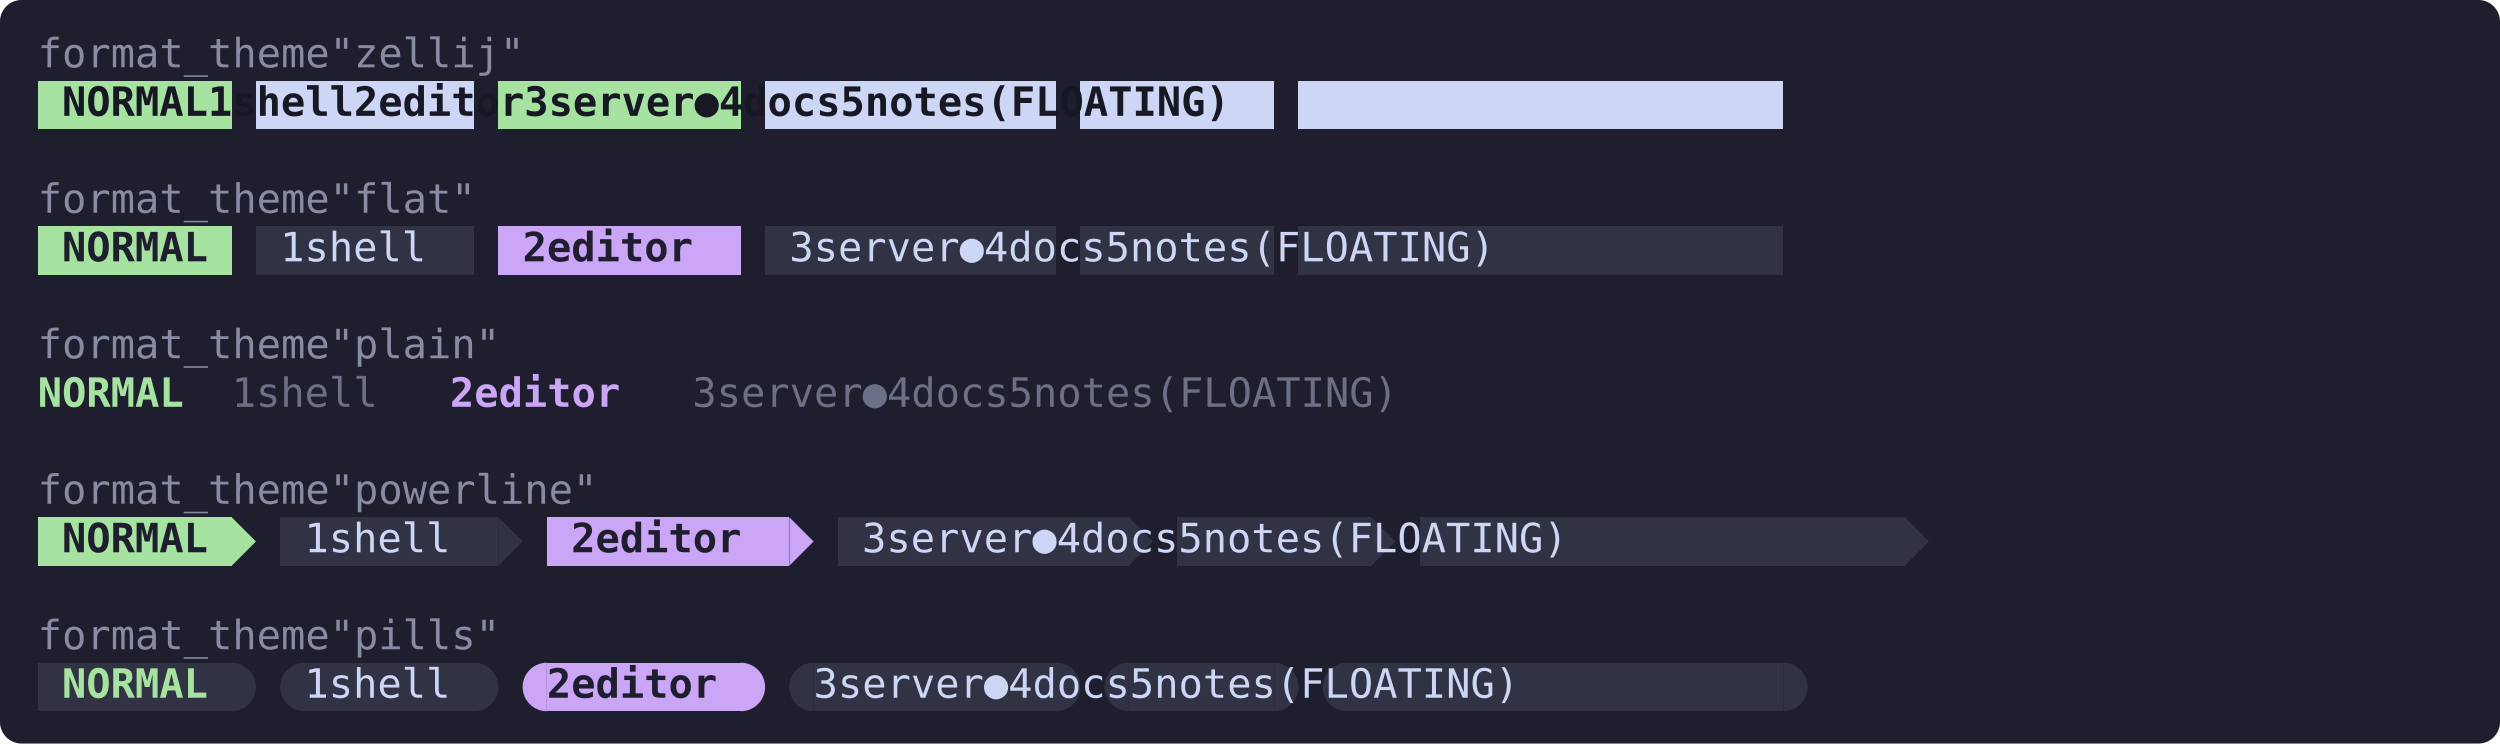
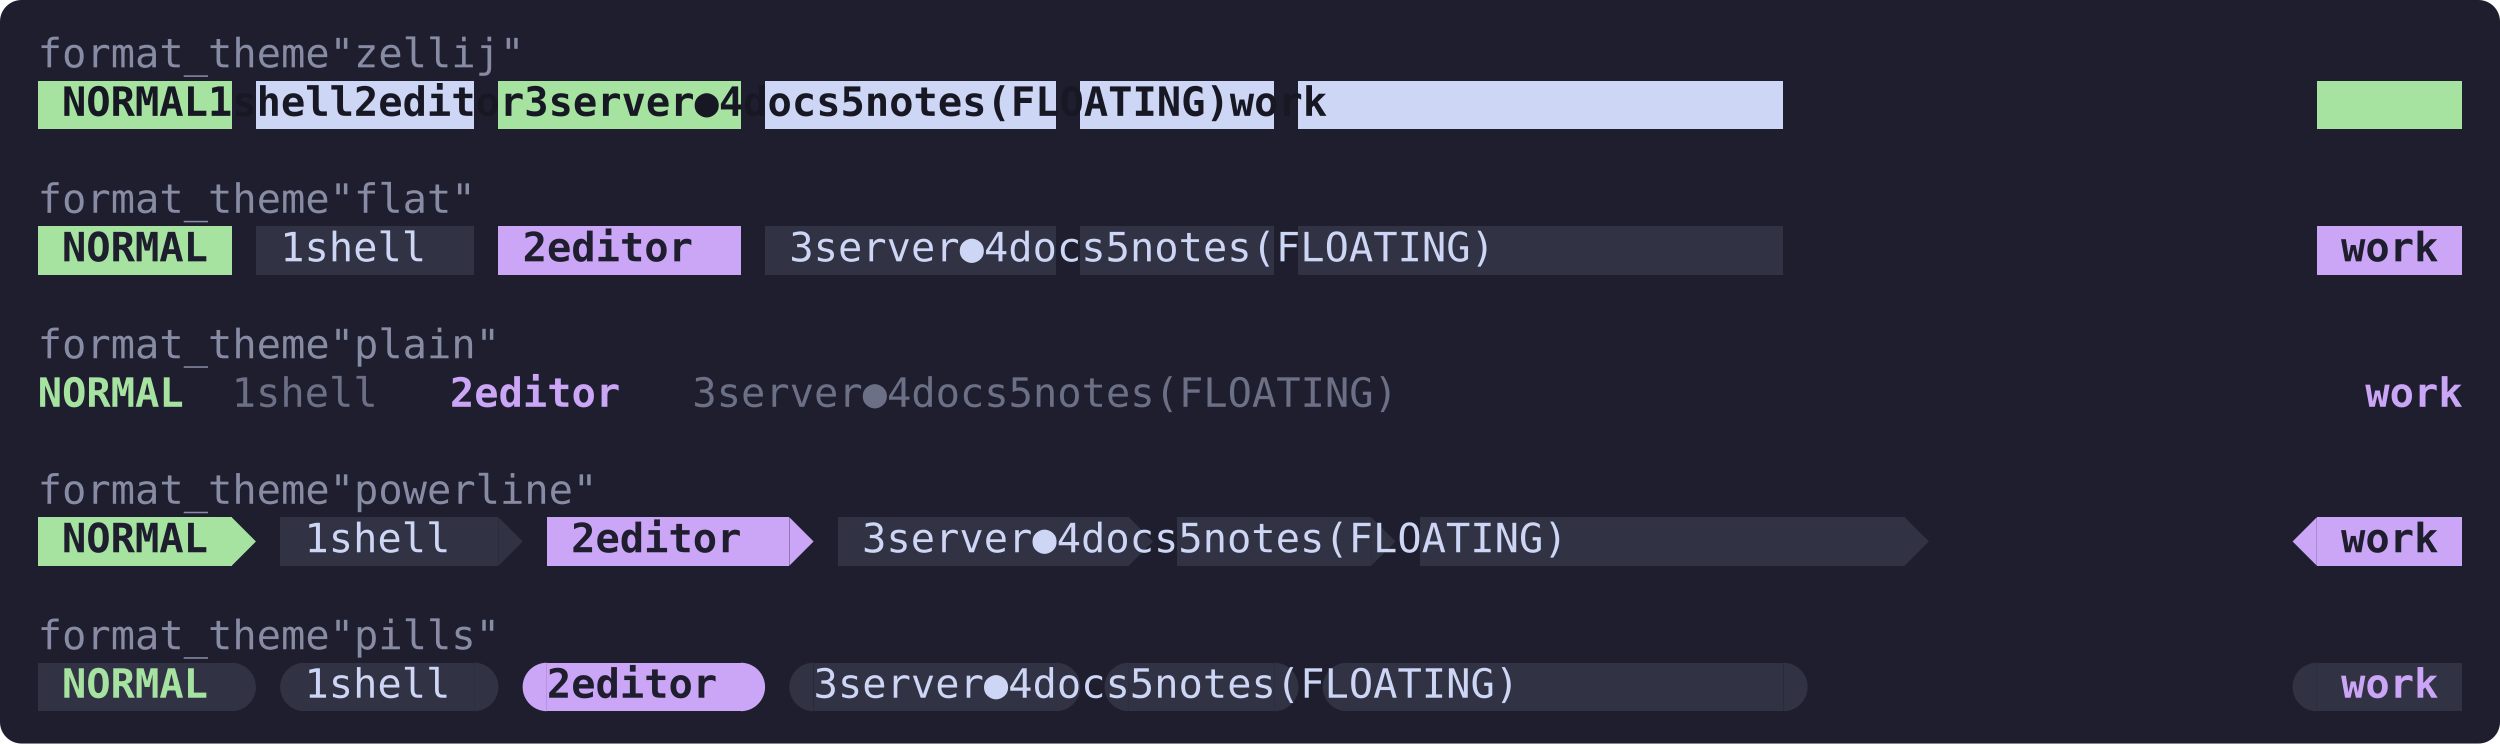
<svg xmlns="http://www.w3.org/2000/svg" width="928" height="276" viewBox="0 0 928 276" role="img">
  <rect width="928" height="276" rx="8" fill="#1e1e2e" />
  <g transform="translate(14 12)">
    <g shape-rendering="crispEdges">
      <rect x="0" y="18" width="72" height="18" fill="#a6e3a1" />
      <rect x="81" y="18" width="81" height="18" fill="#cdd6f4" />
      <rect x="171" y="18" width="90" height="18" fill="#a6e3a1" />
      <rect x="270" y="18" width="108" height="18" fill="#cdd6f4" />
      <rect x="387" y="18" width="72" height="18" fill="#cdd6f4" />
      <rect x="468" y="18" width="180" height="18" fill="#cdd6f4" />
+       <rect x="846" y="18" width="54" height="18" fill="#a6e3a1" />
      <rect x="0" y="72" width="72" height="18" fill="#a6e3a1" />
      <rect x="81" y="72" width="81" height="18" fill="#313244" />
      <rect x="171" y="72" width="90" height="18" fill="#cba6f7" />
      <rect x="270" y="72" width="108" height="18" fill="#313244" />
      <rect x="387" y="72" width="72" height="18" fill="#313244" />
      <rect x="468" y="72" width="180" height="18" fill="#313244" />
+       <rect x="846" y="72" width="54" height="18" fill="#cba6f7" />
      <rect x="0" y="180" width="72" height="18" fill="#a6e3a1" />
      <rect x="90" y="180" width="81" height="18" fill="#313244" />
      <rect x="189" y="180" width="90" height="18" fill="#cba6f7" />
      <rect x="297" y="180" width="108" height="18" fill="#313244" />
      <rect x="423" y="180" width="72" height="18" fill="#313244" />
      <rect x="513" y="180" width="180" height="18" fill="#313244" />
+       <rect x="846" y="180" width="54" height="18" fill="#cba6f7" />
      <rect x="0" y="234" width="72" height="18" fill="#313244" />
      <rect x="99" y="234" width="63" height="18" fill="#313244" />
      <rect x="189" y="234" width="72" height="18" fill="#cba6f7" />
      <rect x="288" y="234" width="90" height="18" fill="#313244" />
      <rect x="405" y="234" width="54" height="18" fill="#313244" />
      <rect x="486" y="234" width="162" height="18" fill="#313244" />
+       <rect x="846" y="234" width="54" height="18" fill="#313244" />
    </g>
    <g font-family="ui-monospace, SFMono-Regular, Menlo, Consolas, 'DejaVu Sans Mono', monospace" font-size="15" xml:space="preserve">
      <text y="13">
        <tspan x="0 9 18 27 36 45 54 63 72 81 90 99 117 126 135 144 153 162 171 180" fill="#878ca4">format_theme"zellij"</tspan>
      </text>
      <text y="31">
-         <tspan x="9 18 27 36 45 54 90 108 117 126 135 144 180 198 207 216 225 234 243 279 297 306 315 324 333 342 360 396 414 423 432 441 477 495 504 513 522 531 549 558 567 576 585 594 603 612 621 630" fill="#181825" font-weight="bold">NORMAL1shell2editor3server●4docs5notes(FLOATING)</tspan>
+         <tspan x="9 18 27 36 45 54 90 108 117 126 135 144 180 198 207 216 225 234 243 279 297 306 315 324 333 342 360 396 414 423 432 441 477 495 504 513 522 531 549 558 567 576 585 594 603 612 621 630 855 864 873 882" fill="#181825" font-weight="bold">NORMAL1shell2editor3server●4docs5notes(FLOATING)work</tspan>
      </text>
      <text y="67">
        <tspan x="0 9 18 27 36 45 54 63 72 81 90 99 117 126 135 144 153 162" fill="#878ca4">format_theme"flat"</tspan>
      </text>
      <text y="85">
        <tspan x="9 18 27 36 45 54" fill="#1e1e2e" font-weight="bold">NORMAL</tspan>
        <tspan x="90 108 117 126 135 144" fill="#cdd6f4">1shell</tspan>
        <tspan x="180 198 207 216 225 234 243" fill="#1e1e2e" font-weight="bold">2editor</tspan>
        <tspan x="279 297 306 315 324 333 342 360 396 414 423 432 441 477 495 504 513 522 531 549 558 567 576 585 594 603 612 621 630" fill="#cdd6f4">3server●4docs5notes(FLOATING)</tspan>
+         <tspan x="855 864 873 882" fill="#1e1e2e" font-weight="bold">work</tspan>
      </text>
      <text y="121">
        <tspan x="0 9 18 27 36 45 54 63 72 81 90 99 117 126 135 144 153 162 171" fill="#878ca4">format_theme"plain"</tspan>
      </text>
      <text y="139">
        <tspan x="0 9 18 27 36 45" fill="#a6e3a1" font-weight="bold">NORMAL</tspan>
        <tspan x="72 90 99 108 117 126" fill="#6c7086">1shell</tspan>
        <tspan x="153 171 180 189 198 207 216" fill="#cba6f7" font-weight="bold">2editor</tspan>
        <tspan x="243 261 270 279 288 297 306 324 351 369 378 387 396 423 441 450 459 468 477 495 504 513 522 531 540 549 558 567 576" fill="#6c7086">3server●4docs5notes(FLOATING)</tspan>
+         <tspan x="864 873 882 891" fill="#cba6f7" font-weight="bold">work</tspan>
      </text>
      <text y="175">
        <tspan x="0 9 18 27 36 45 54 63 72 81 90 99 117 126 135 144 153 162 171 180 189 198 207" fill="#878ca4">format_theme"powerline"</tspan>
      </text>
      <path d="M72 180L81 189L72 198Z" fill="#a6e3a1" />
      <path d="M171 180L180 189L171 198Z" fill="#313244" />
      <path d="M279 180L288 189L279 198Z" fill="#cba6f7" />
      <path d="M405 180L414 189L405 198Z" fill="#313244" />
      <path d="M495 180L504 189L495 198Z" fill="#313244" />
      <path d="M693 180L702 189L693 198Z" fill="#313244" />
+       <path d="M846 180L837 189L846 198Z" fill="#cba6f7" />
      <text y="193">
        <tspan x="9 18 27 36 45 54" fill="#1e1e2e" font-weight="bold">NORMAL</tspan>
        <tspan x="99 117 126 135 144 153" fill="#cdd6f4">1shell</tspan>
        <tspan x="198 216 225 234 243 252 261" fill="#1e1e2e" font-weight="bold">2editor</tspan>
        <tspan x="306 324 333 342 351 360 369 387 432 450 459 468 477 522 540 549 558 567 576 594 603 612 621 630 639 648 657 666 675" fill="#cdd6f4">3server●4docs5notes(FLOATING)</tspan>
+         <tspan x="855 864 873 882" fill="#1e1e2e" font-weight="bold">work</tspan>
      </text>
      <text y="229">
        <tspan x="0 9 18 27 36 45 54 63 72 81 90 99 117 126 135 144 153 162 171" fill="#878ca4">format_theme"pills"</tspan>
      </text>
      <path d="M72 234A9 9 0 0 1 72 252Z" fill="#313244" />
      <path d="M99 234A9 9 0 0 0 99 252Z" fill="#313244" />
      <path d="M162 234A9 9 0 0 1 162 252Z" fill="#313244" />
      <path d="M189 234A9 9 0 0 0 189 252Z" fill="#cba6f7" />
      <path d="M261 234A9 9 0 0 1 261 252Z" fill="#cba6f7" />
      <path d="M288 234A9 9 0 0 0 288 252Z" fill="#313244" />
      <path d="M378 234A9 9 0 0 1 378 252Z" fill="#313244" />
      <path d="M405 234A9 9 0 0 0 405 252Z" fill="#313244" />
      <path d="M459 234A9 9 0 0 1 459 252Z" fill="#313244" />
      <path d="M486 234A9 9 0 0 0 486 252Z" fill="#313244" />
      <path d="M648 234A9 9 0 0 1 648 252Z" fill="#313244" />
+       <path d="M846 234A9 9 0 0 0 846 252Z" fill="#313244" />
      <text y="247">
        <tspan x="9 18 27 36 45 54" fill="#a6e3a1" font-weight="bold">NORMAL</tspan>
        <tspan x="99 117 126 135 144 153" fill="#cdd6f4">1shell</tspan>
        <tspan x="189 207 216 225 234 243 252" fill="#1e1e2e" font-weight="bold">2editor</tspan>
        <tspan x="288 306 315 324 333 342 351 369 405 423 432 441 450 486 504 513 522 531 540 558 567 576 585 594 603 612 621 630 639" fill="#cdd6f4">3server●4docs5notes(FLOATING)</tspan>
+         <tspan x="855 864 873 882" fill="#cba6f7" font-weight="bold">work</tspan>
      </text>
    </g>
  </g>
</svg>
